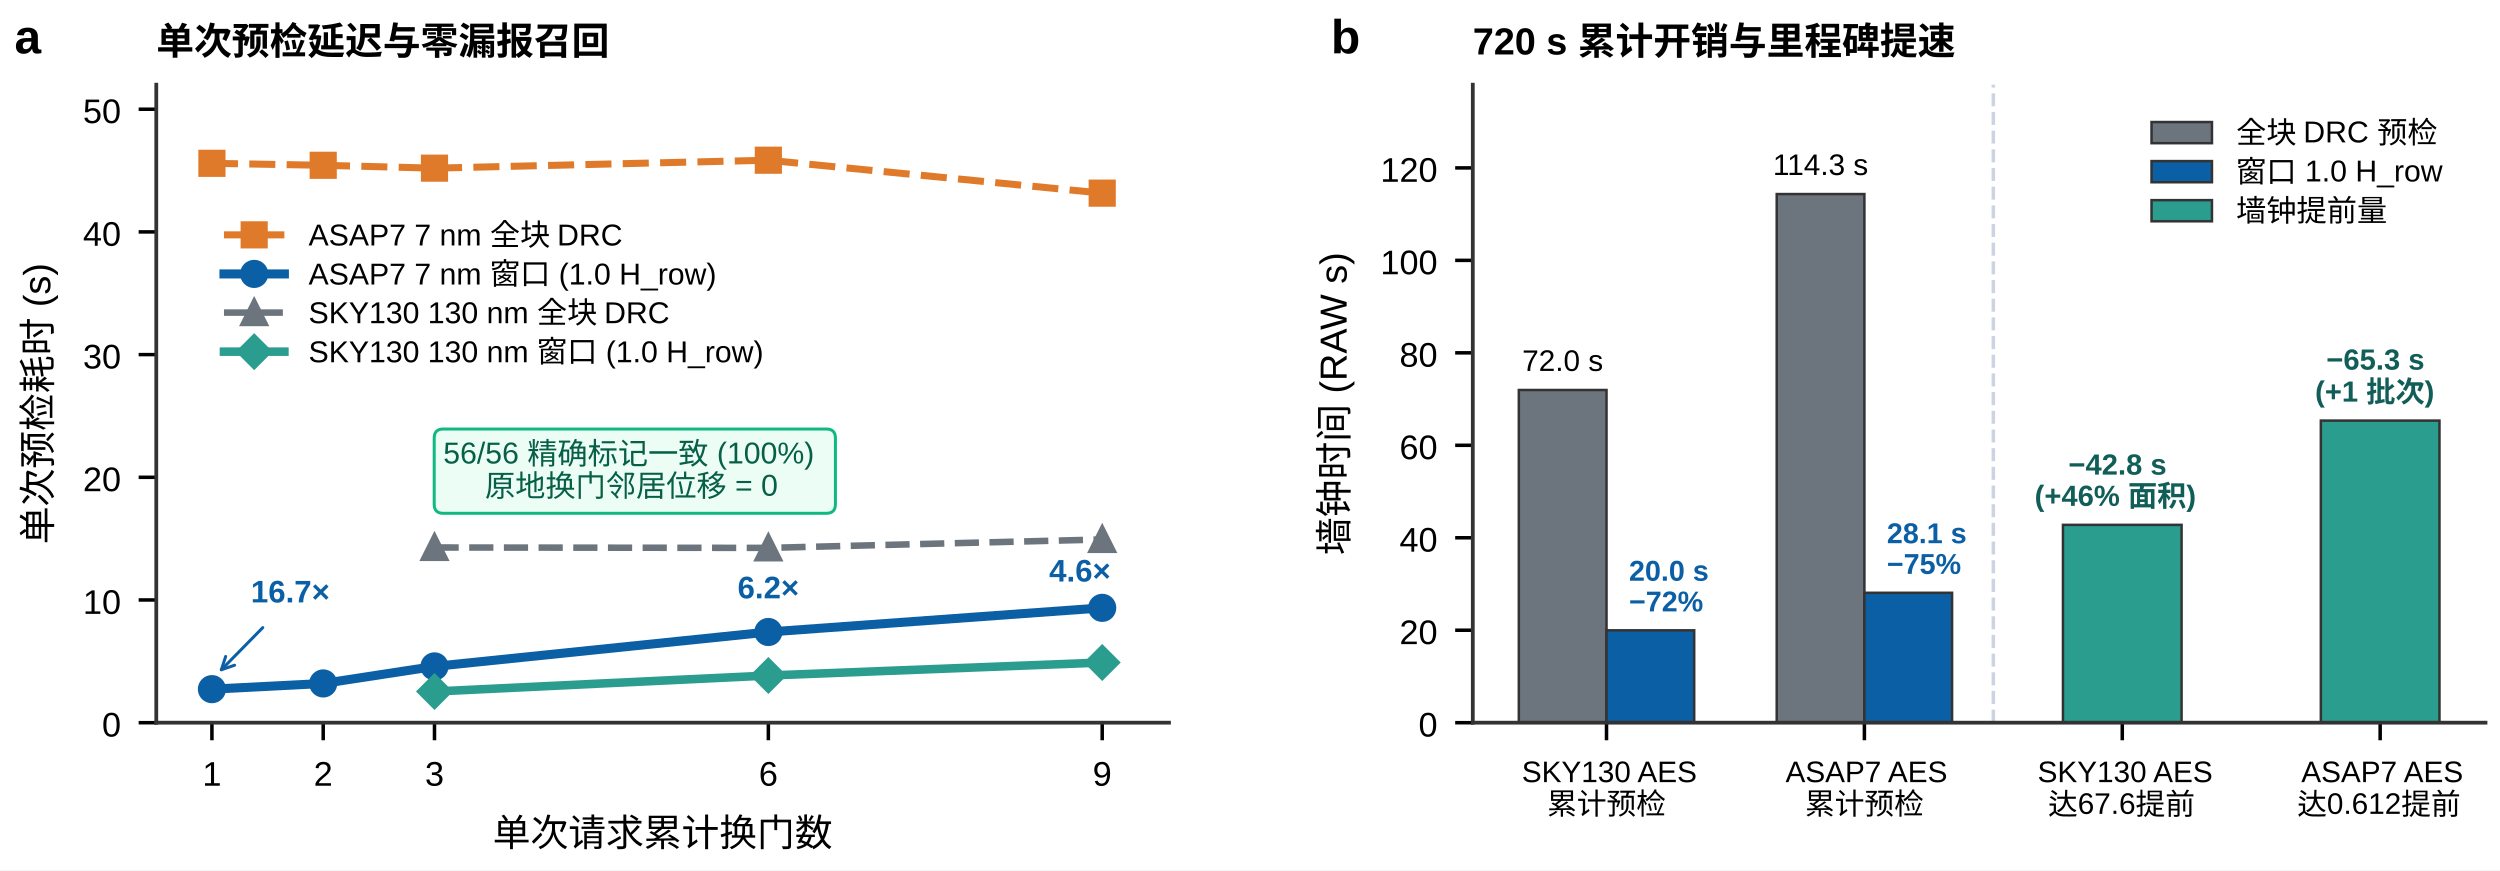
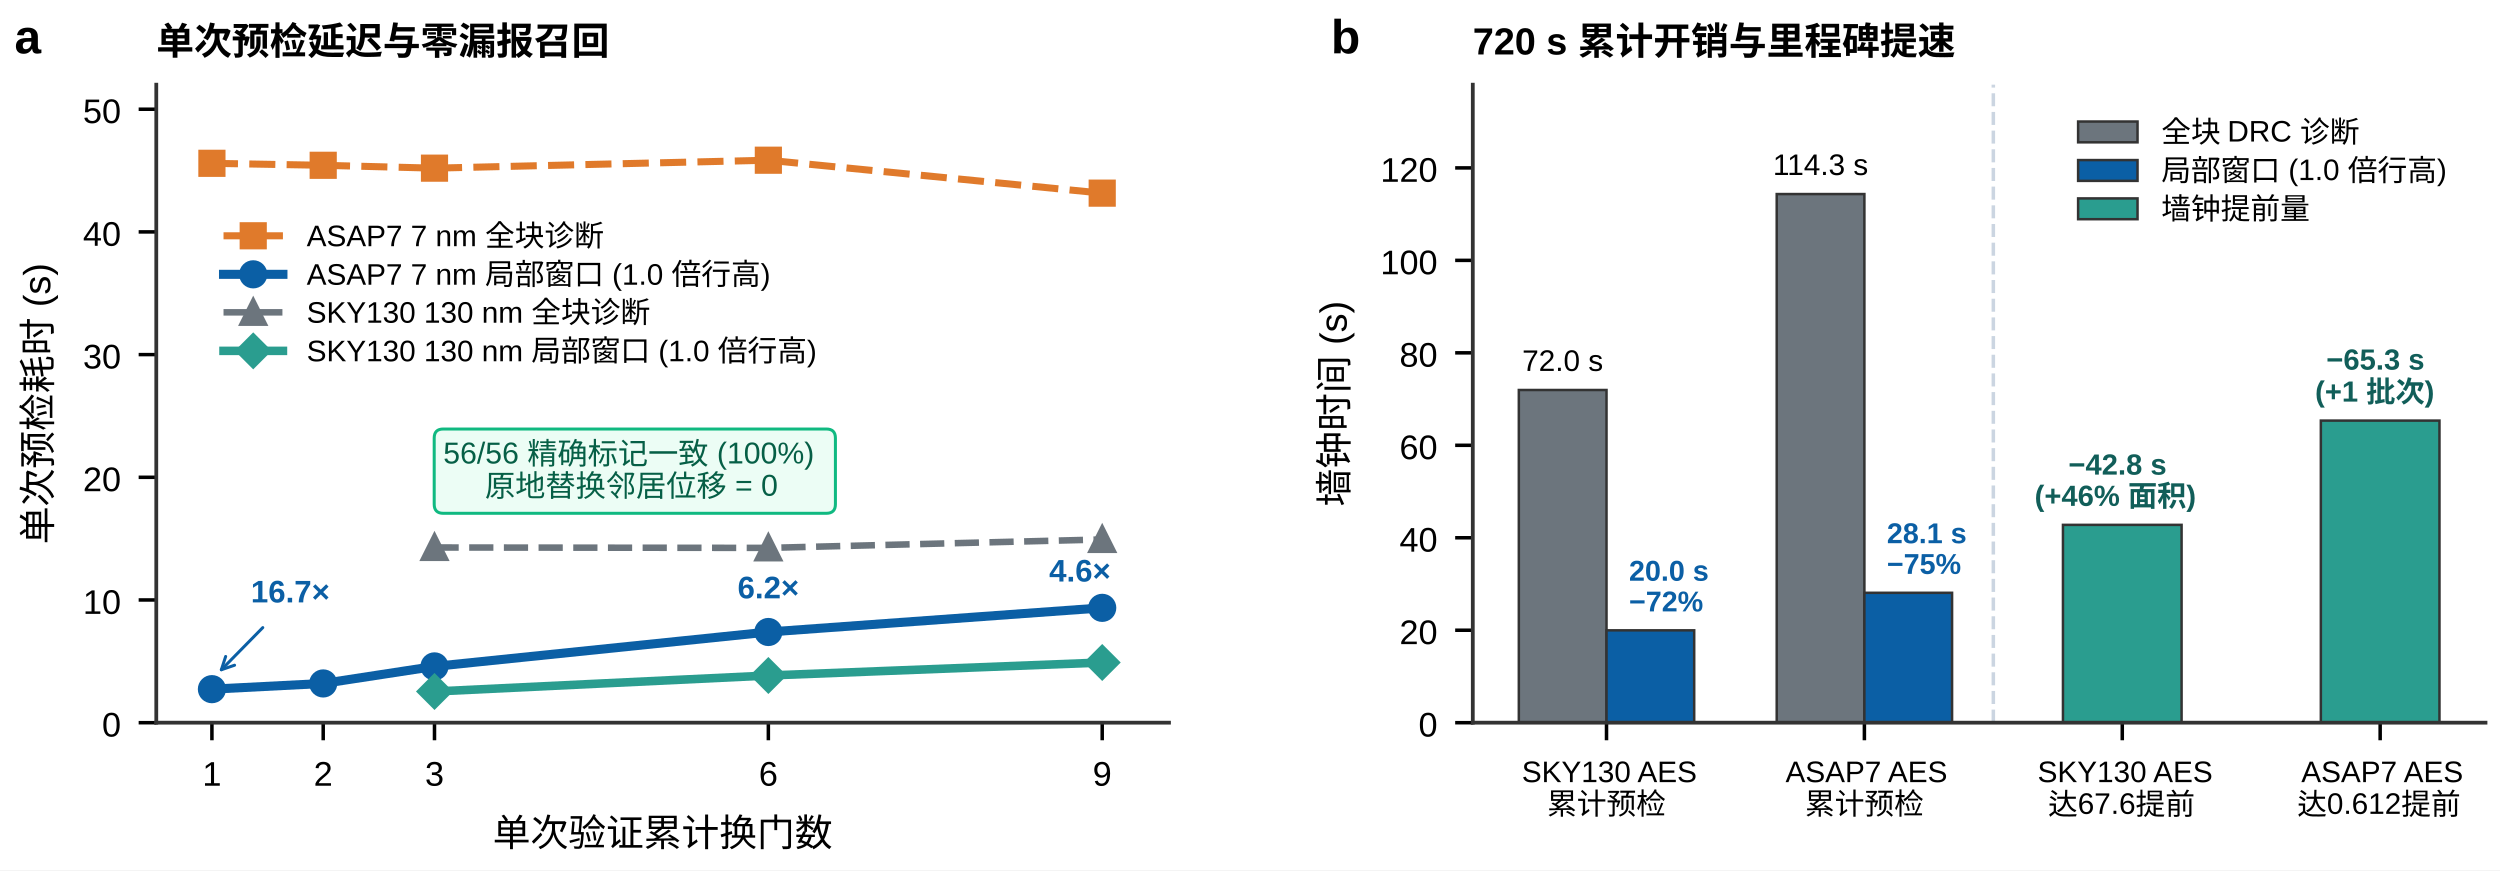
<svg xmlns="http://www.w3.org/2000/svg" xmlns:xlink="http://www.w3.org/1999/xlink" width="496.556pt" height="172.853pt" viewBox="0 0 496.556 172.853" version="1.1">
  <defs>
    <style type="text/css">*{stroke-linejoin: round; stroke-linecap: butt}</style>
  </defs>
  <g id="figure_1">
    <g id="patch_1">
      <path d="M 0 172.853  L 496.556 172.853  L 496.556 0  L 0 0  z " style="fill: #ffffff" />
    </g>
    <g id="axes_1">
      <g id="patch_2">
        <path d="M 31.04 143.539  L 232.187 143.539  L 232.187 16.819  L 31.04 16.819  z " style="fill: #ffffff" />
      </g>
      <g id="matplotlib.axis_1">
        <g id="xtick_1">
          <g id="line2d_1">
            <defs>
-               <path id="mec3e303f2b" d="M 0 0  L 0 3.5  " style="stroke: #000000; stroke-width: 0.7" />
+               <path id="m5bdc95b79d" d="M 0 0  L 0 3.5  " style="stroke: #000000; stroke-width: 0.7" />
            </defs>
            <g>
-               <use xlink:href="#mec3e303f2b" x="42.092" y="143.539" style="stroke: #000000; stroke-width: 0.7" />
+               <use xlink:href="#m5bdc95b79d" x="42.092" y="143.539" style="stroke: #000000; stroke-width: 0.7" />
            </g>
          </g>
          <g id="text_1">
            <text style="font-size: 6.8px; font-family: 'Microsoft YaHei', 'Arial', 'DejaVu Sans', sans-serif; text-anchor: middle" x="42.092" y="156.061" transform="rotate(-0 42.09244 156.0609)">1</text>
          </g>
        </g>
        <g id="xtick_2">
          <g id="line2d_2">
            <g>
-               <use xlink:href="#mec3e303f2b" x="64.196" y="143.539" style="stroke: #000000; stroke-width: 0.7" />
+               <use xlink:href="#m5bdc95b79d" x="64.196" y="143.539" style="stroke: #000000; stroke-width: 0.7" />
            </g>
          </g>
          <g id="text_2">
            <text style="font-size: 6.8px; font-family: 'Microsoft YaHei', 'Arial', 'DejaVu Sans', sans-serif; text-anchor: middle" x="64.196" y="156.061" transform="rotate(-0 64.1964 156.0609)">2</text>
          </g>
        </g>
        <g id="xtick_3">
          <g id="line2d_3">
            <g>
-               <use xlink:href="#mec3e303f2b" x="86.3" y="143.539" style="stroke: #000000; stroke-width: 0.7" />
+               <use xlink:href="#m5bdc95b79d" x="86.3" y="143.539" style="stroke: #000000; stroke-width: 0.7" />
            </g>
          </g>
          <g id="text_3">
            <text style="font-size: 6.8px; font-family: 'Microsoft YaHei', 'Arial', 'DejaVu Sans', sans-serif; text-anchor: middle" x="86.3" y="156.061" transform="rotate(-0 86.30037 156.0609)">3</text>
          </g>
        </g>
        <g id="xtick_4">
          <g id="line2d_4">
            <g>
-               <use xlink:href="#mec3e303f2b" x="152.612" y="143.539" style="stroke: #000000; stroke-width: 0.7" />
+               <use xlink:href="#m5bdc95b79d" x="152.612" y="143.539" style="stroke: #000000; stroke-width: 0.7" />
            </g>
          </g>
          <g id="text_4">
            <text style="font-size: 6.8px; font-family: 'Microsoft YaHei', 'Arial', 'DejaVu Sans', sans-serif; text-anchor: middle" x="152.612" y="156.061" transform="rotate(-0 152.6123 156.0609)">6</text>
          </g>
        </g>
        <g id="xtick_5">
          <g id="line2d_5">
            <g>
-               <use xlink:href="#mec3e303f2b" x="218.924" y="143.539" style="stroke: #000000; stroke-width: 0.7" />
+               <use xlink:href="#m5bdc95b79d" x="218.924" y="143.539" style="stroke: #000000; stroke-width: 0.7" />
            </g>
          </g>
          <g id="text_5">
            <text style="font-size: 6.8px; font-family: 'Microsoft YaHei', 'Arial', 'DejaVu Sans', sans-serif; text-anchor: middle" x="218.924" y="156.061" transform="rotate(-0 218.9242 156.0609)">9</text>
          </g>
        </g>
        <g id="text_6">
-           <text style="font-size: 7.5px; font-family: 'Microsoft YaHei', 'Arial', 'DejaVu Sans', sans-serif; text-anchor: middle" x="131.613" y="168.072" transform="rotate(-0 131.6135 168.0724)">单次请求累计换门数</text>
+           <text style="font-size: 7.5px; font-family: 'Microsoft YaHei', 'Arial', 'DejaVu Sans', sans-serif; text-anchor: middle" x="131.613" y="168.072" transform="rotate(-0 131.6135 168.0724)">单次验证累计换门数</text>
        </g>
      </g>
      <g id="matplotlib.axis_2">
        <g id="ytick_1">
          <g id="line2d_6">
            <defs>
-               <path id="me8558463bf" d="M 0 0  L -3.5 0  " style="stroke: #000000; stroke-width: 0.7" />
+               <path id="m92d606e153" d="M 0 0  L -3.5 0  " style="stroke: #000000; stroke-width: 0.7" />
            </defs>
            <g>
-               <use xlink:href="#me8558463bf" x="31.04" y="143.539" style="stroke: #000000; stroke-width: 0.7" />
+               <use xlink:href="#m92d606e153" x="31.04" y="143.539" style="stroke: #000000; stroke-width: 0.7" />
            </g>
          </g>
          <g id="text_7">
            <text style="font-size: 6.8px; font-family: 'Microsoft YaHei', 'Arial', 'DejaVu Sans', sans-serif; text-anchor: end" x="24.04" y="146.3" transform="rotate(-0 24.04045 146.3)">0</text>
          </g>
        </g>
        <g id="ytick_2">
          <g id="line2d_7">
            <g>
-               <use xlink:href="#me8558463bf" x="31.04" y="119.17" style="stroke: #000000; stroke-width: 0.7" />
+               <use xlink:href="#m92d606e153" x="31.04" y="119.17" style="stroke: #000000; stroke-width: 0.7" />
            </g>
          </g>
          <g id="text_8">
            <text style="font-size: 6.8px; font-family: 'Microsoft YaHei', 'Arial', 'DejaVu Sans', sans-serif; text-anchor: end" x="24.04" y="121.931" transform="rotate(-0 24.04045 121.9308)">10</text>
          </g>
        </g>
        <g id="ytick_3">
          <g id="line2d_8">
            <g>
-               <use xlink:href="#me8558463bf" x="31.04" y="94.801" style="stroke: #000000; stroke-width: 0.7" />
+               <use xlink:href="#m92d606e153" x="31.04" y="94.801" style="stroke: #000000; stroke-width: 0.7" />
            </g>
          </g>
          <g id="text_9">
            <text style="font-size: 6.8px; font-family: 'Microsoft YaHei', 'Arial', 'DejaVu Sans', sans-serif; text-anchor: end" x="24.04" y="97.562" transform="rotate(-0 24.04045 97.56158)">20</text>
          </g>
        </g>
        <g id="ytick_4">
          <g id="line2d_9">
            <g>
-               <use xlink:href="#me8558463bf" x="31.04" y="70.432" style="stroke: #000000; stroke-width: 0.7" />
+               <use xlink:href="#m92d606e153" x="31.04" y="70.432" style="stroke: #000000; stroke-width: 0.7" />
            </g>
          </g>
          <g id="text_10">
            <text style="font-size: 6.8px; font-family: 'Microsoft YaHei', 'Arial', 'DejaVu Sans', sans-serif; text-anchor: end" x="24.04" y="73.192" transform="rotate(-0 24.04045 73.19235)">30</text>
          </g>
        </g>
        <g id="ytick_5">
          <g id="line2d_10">
            <g>
-               <use xlink:href="#me8558463bf" x="31.04" y="46.062" style="stroke: #000000; stroke-width: 0.7" />
+               <use xlink:href="#m92d606e153" x="31.04" y="46.062" style="stroke: #000000; stroke-width: 0.7" />
            </g>
          </g>
          <g id="text_11">
            <text style="font-size: 6.8px; font-family: 'Microsoft YaHei', 'Arial', 'DejaVu Sans', sans-serif; text-anchor: end" x="24.04" y="48.823" transform="rotate(-0 24.04045 48.82312)">40</text>
          </g>
        </g>
        <g id="ytick_6">
          <g id="line2d_11">
            <g>
-               <use xlink:href="#me8558463bf" x="31.04" y="21.693" style="stroke: #000000; stroke-width: 0.7" />
+               <use xlink:href="#m92d606e153" x="31.04" y="21.693" style="stroke: #000000; stroke-width: 0.7" />
            </g>
          </g>
          <g id="text_12">
            <text style="font-size: 6.8px; font-family: 'Microsoft YaHei', 'Arial', 'DejaVu Sans', sans-serif; text-anchor: end" x="24.04" y="24.454" transform="rotate(-0 24.04045 24.45389)">50</text>
          </g>
        </g>
        <g id="text_13">
          <text style="font-size: 7.5px; font-family: 'Microsoft YaHei', 'Arial', 'DejaVu Sans', sans-serif; text-anchor: middle" x="10.165" y="80.179" transform="rotate(-90 10.16469 80.1792)">单次预检耗时 (s)</text>
        </g>
      </g>
      <g id="line2d_12">
-         <path d="M 42.092 32.437  L 64.196 32.831  L 86.3 33.401  L 152.612 31.822  L 218.924 38.363  " clip-path="url(#pa371b3e207)" style="fill: none; stroke-dasharray: 5.18,2.24; stroke-dashoffset: 0; stroke: #e07a2b; stroke-width: 1.4" />
+         <path d="M 42.092 32.437  L 64.196 32.831  L 86.3 33.401  L 152.612 31.822  L 218.924 38.363  " clip-path="url(#p486140fbcf)" style="fill: none; stroke-dasharray: 5.18,2.24; stroke-dashoffset: 0; stroke: #e07a2b; stroke-width: 1.4" />
        <defs>
-           <path id="m9864a5c9ad" d="M -2.2 2.2  L 2.2 2.2  L 2.2 -2.2  L -2.2 -2.2  z " style="stroke: #e07a2b; stroke-linejoin: miter" />
+           <path id="mf5f2367467" d="M -2.2 2.2  L 2.2 2.2  L 2.2 -2.2  L -2.2 -2.2  z " style="stroke: #e07a2b; stroke-linejoin: miter" />
        </defs>
-         <g clip-path="url(#pa371b3e207)">
-           <use xlink:href="#m9864a5c9ad" x="42.092" y="32.437" style="fill: #e07a2b; stroke: #e07a2b; stroke-linejoin: miter" />
-           <use xlink:href="#m9864a5c9ad" x="64.196" y="32.831" style="fill: #e07a2b; stroke: #e07a2b; stroke-linejoin: miter" />
-           <use xlink:href="#m9864a5c9ad" x="86.3" y="33.401" style="fill: #e07a2b; stroke: #e07a2b; stroke-linejoin: miter" />
-           <use xlink:href="#m9864a5c9ad" x="152.612" y="31.822" style="fill: #e07a2b; stroke: #e07a2b; stroke-linejoin: miter" />
-           <use xlink:href="#m9864a5c9ad" x="218.924" y="38.363" style="fill: #e07a2b; stroke: #e07a2b; stroke-linejoin: miter" />
+         <g clip-path="url(#p486140fbcf)">
+           <use xlink:href="#mf5f2367467" x="42.092" y="32.437" style="fill: #e07a2b; stroke: #e07a2b; stroke-linejoin: miter" />
+           <use xlink:href="#mf5f2367467" x="64.196" y="32.831" style="fill: #e07a2b; stroke: #e07a2b; stroke-linejoin: miter" />
+           <use xlink:href="#mf5f2367467" x="86.3" y="33.401" style="fill: #e07a2b; stroke: #e07a2b; stroke-linejoin: miter" />
+           <use xlink:href="#mf5f2367467" x="152.612" y="31.822" style="fill: #e07a2b; stroke: #e07a2b; stroke-linejoin: miter" />
+           <use xlink:href="#mf5f2367467" x="218.924" y="38.363" style="fill: #e07a2b; stroke: #e07a2b; stroke-linejoin: miter" />
        </g>
      </g>
      <g id="line2d_13">
-         <path d="M 42.092 136.882  L 64.196 135.748  L 86.3 132.361  L 152.612 125.528  L 218.924 120.732  " clip-path="url(#pa371b3e207)" style="fill: none; stroke: #0b5fa5; stroke-width: 1.8; stroke-linecap: square" />
+         <path d="M 42.092 136.882  L 64.196 135.748  L 86.3 132.361  L 152.612 125.528  L 218.924 120.732  " clip-path="url(#p486140fbcf)" style="fill: none; stroke: #0b5fa5; stroke-width: 1.8; stroke-linecap: square" />
        <defs>
-           <path id="m84d5637ea3" d="M 0 2.3  C 0.61 2.3 1.195 2.058 1.626 1.626  C 2.058 1.195 2.3 0.61 2.3 0  C 2.3 -0.61 2.058 -1.195 1.626 -1.626  C 1.195 -2.058 0.61 -2.3 0 -2.3  C -0.61 -2.3 -1.195 -2.058 -1.626 -1.626  C -2.058 -1.195 -2.3 -0.61 -2.3 0  C -2.3 0.61 -2.058 1.195 -1.626 1.626  C -1.195 2.058 -0.61 2.3 0 2.3  z " style="stroke: #0b5fa5" />
+           <path id="me70aec664d" d="M 0 2.3  C 0.61 2.3 1.195 2.058 1.626 1.626  C 2.058 1.195 2.3 0.61 2.3 0  C 2.3 -0.61 2.058 -1.195 1.626 -1.626  C 1.195 -2.058 0.61 -2.3 0 -2.3  C -0.61 -2.3 -1.195 -2.058 -1.626 -1.626  C -2.058 -1.195 -2.3 -0.61 -2.3 0  C -2.3 0.61 -2.058 1.195 -1.626 1.626  C -1.195 2.058 -0.61 2.3 0 2.3  z " style="stroke: #0b5fa5" />
        </defs>
-         <g clip-path="url(#pa371b3e207)">
-           <use xlink:href="#m84d5637ea3" x="42.092" y="136.882" style="fill: #0b5fa5; stroke: #0b5fa5" />
-           <use xlink:href="#m84d5637ea3" x="64.196" y="135.748" style="fill: #0b5fa5; stroke: #0b5fa5" />
-           <use xlink:href="#m84d5637ea3" x="86.3" y="132.361" style="fill: #0b5fa5; stroke: #0b5fa5" />
-           <use xlink:href="#m84d5637ea3" x="152.612" y="125.528" style="fill: #0b5fa5; stroke: #0b5fa5" />
-           <use xlink:href="#m84d5637ea3" x="218.924" y="120.732" style="fill: #0b5fa5; stroke: #0b5fa5" />
+         <g clip-path="url(#p486140fbcf)">
+           <use xlink:href="#me70aec664d" x="42.092" y="136.882" style="fill: #0b5fa5; stroke: #0b5fa5" />
+           <use xlink:href="#me70aec664d" x="64.196" y="135.748" style="fill: #0b5fa5; stroke: #0b5fa5" />
+           <use xlink:href="#me70aec664d" x="86.3" y="132.361" style="fill: #0b5fa5; stroke: #0b5fa5" />
+           <use xlink:href="#me70aec664d" x="152.612" y="125.528" style="fill: #0b5fa5; stroke: #0b5fa5" />
+           <use xlink:href="#me70aec664d" x="218.924" y="120.732" style="fill: #0b5fa5; stroke: #0b5fa5" />
        </g>
      </g>
      <g id="line2d_14">
-         <path d="M 86.3 108.743  L 152.612 108.824  L 218.924 107.151  " clip-path="url(#pa371b3e207)" style="fill: none; stroke-dasharray: 4.81,2.08; stroke-dashoffset: 0; stroke: #6c757d; stroke-width: 1.3" />
+         <path d="M 86.3 108.743  L 152.612 108.824  L 218.924 107.151  " clip-path="url(#p486140fbcf)" style="fill: none; stroke-dasharray: 4.81,2.08; stroke-dashoffset: 0; stroke: #6c757d; stroke-width: 1.3" />
        <defs>
-           <path id="m57bbf2b381" d="M 0 -2.2  L -2.2 2.2  L 2.2 2.2  z " style="stroke: #6c757d; stroke-linejoin: miter" />
+           <path id="mc6936322f6" d="M 0 -2.2  L -2.2 2.2  L 2.2 2.2  z " style="stroke: #6c757d; stroke-linejoin: miter" />
        </defs>
-         <g clip-path="url(#pa371b3e207)">
-           <use xlink:href="#m57bbf2b381" x="86.3" y="108.743" style="fill: #6c757d; stroke: #6c757d; stroke-linejoin: miter" />
-           <use xlink:href="#m57bbf2b381" x="152.612" y="108.824" style="fill: #6c757d; stroke: #6c757d; stroke-linejoin: miter" />
-           <use xlink:href="#m57bbf2b381" x="218.924" y="107.151" style="fill: #6c757d; stroke: #6c757d; stroke-linejoin: miter" />
+         <g clip-path="url(#p486140fbcf)">
+           <use xlink:href="#mc6936322f6" x="86.3" y="108.743" style="fill: #6c757d; stroke: #6c757d; stroke-linejoin: miter" />
+           <use xlink:href="#mc6936322f6" x="152.612" y="108.824" style="fill: #6c757d; stroke: #6c757d; stroke-linejoin: miter" />
+           <use xlink:href="#mc6936322f6" x="218.924" y="107.151" style="fill: #6c757d; stroke: #6c757d; stroke-linejoin: miter" />
        </g>
      </g>
      <g id="line2d_15">
-         <path d="M 86.3 137.345  L 152.612 134.168  L 218.924 131.586  " clip-path="url(#pa371b3e207)" style="fill: none; stroke: #2a9d8f; stroke-width: 1.7; stroke-linecap: square" />
+         <path d="M 86.3 137.345  L 152.612 134.168  L 218.924 131.586  " clip-path="url(#p486140fbcf)" style="fill: none; stroke: #2a9d8f; stroke-width: 1.7; stroke-linecap: square" />
        <defs>
-           <path id="me6c86b03d5" d="M 0 2.97  L 2.97 0  L 0 -2.97  L -2.97 0  z " style="stroke: #2a9d8f; stroke-linejoin: miter" />
+           <path id="m6f8b612c0c" d="M 0 2.97  L 2.97 0  L 0 -2.97  L -2.97 0  z " style="stroke: #2a9d8f; stroke-linejoin: miter" />
        </defs>
-         <g clip-path="url(#pa371b3e207)">
-           <use xlink:href="#me6c86b03d5" x="86.3" y="137.345" style="fill: #2a9d8f; stroke: #2a9d8f; stroke-linejoin: miter" />
-           <use xlink:href="#me6c86b03d5" x="152.612" y="134.168" style="fill: #2a9d8f; stroke: #2a9d8f; stroke-linejoin: miter" />
-           <use xlink:href="#me6c86b03d5" x="218.924" y="131.586" style="fill: #2a9d8f; stroke: #2a9d8f; stroke-linejoin: miter" />
+         <g clip-path="url(#p486140fbcf)">
+           <use xlink:href="#m6f8b612c0c" x="86.3" y="137.345" style="fill: #2a9d8f; stroke: #2a9d8f; stroke-linejoin: miter" />
+           <use xlink:href="#m6f8b612c0c" x="152.612" y="134.168" style="fill: #2a9d8f; stroke: #2a9d8f; stroke-linejoin: miter" />
+           <use xlink:href="#m6f8b612c0c" x="218.924" y="131.586" style="fill: #2a9d8f; stroke: #2a9d8f; stroke-linejoin: miter" />
        </g>
      </g>
      <g id="patch_3">
        <path d="M 31.04 143.539  L 31.04 16.819  " style="fill: none; stroke: #333333; stroke-width: 0.75; stroke-linejoin: miter; stroke-linecap: square" />
      </g>
      <g id="patch_4">
        <path d="M 31.04 143.539  L 232.187 143.539  " style="fill: none; stroke: #333333; stroke-width: 0.75; stroke-linejoin: miter; stroke-linecap: square" />
      </g>
      <g id="patch_5">
        <path d="M 52.194 124.655  Q 47.845 129.08 43.966 133.026  " style="fill: none; stroke: #0b5fa5; stroke-width: 0.6; stroke-linecap: round" />
        <path d="M 46.589 132.127  L 43.966 133.026  L 44.82 130.388  " style="fill: none; stroke: #0b5fa5; stroke-width: 0.6; stroke-linecap: round" />
      </g>
      <g id="text_14">
        <text style="font-weight: 700; font-size: 6.2px; font-family: 'Microsoft YaHei', 'Arial', 'DejaVu Sans', sans-serif; text-anchor: start; fill: #0b5fa5" x="49.829" y="119.657" transform="rotate(-0 49.82882 119.6574)">16.7×</text>
      </g>
      <g id="text_15">
        <text style="font-weight: 700; font-size: 6.2px; font-family: 'Microsoft YaHei', 'Arial', 'DejaVu Sans', sans-serif; text-anchor: middle; fill: #0b5fa5" x="152.612" y="118.839" transform="rotate(-0 152.6123 118.8392)">6.2×</text>
      </g>
      <g id="text_16">
        <text style="font-weight: 700; font-size: 6.2px; font-family: 'Microsoft YaHei', 'Arial', 'DejaVu Sans', sans-serif; text-anchor: middle; fill: #0b5fa5" x="214.503" y="115.505" transform="rotate(-0 214.5034 115.5055)">4.6×</text>
      </g>
      <g id="text_17">
        <g id="patch_6">
          <path d="M 88.042 101.954  L 164.133 101.954  Q 165.933 101.954 165.933 100.154  L 165.933 87.011  Q 165.933 85.211 164.133 85.211  L 88.042 85.211  Q 86.242 85.211 86.242 87.011  L 86.242 100.154  Q 86.242 101.954 88.042 101.954  z " style="fill: #ecfdf5; stroke: #10b981; stroke-width: 0.6; stroke-linejoin: miter" />
        </g>
        <text style="font-size: 6px; font-family: 'Microsoft YaHei', 'Arial', 'DejaVu Sans', sans-serif; fill: #065f46" transform="translate(88.04235 92.05468)">56/56 精确标记一致 (100%)</text>
-         <text style="font-size: 6px; font-family: 'Microsoft YaHei', 'Arial', 'DejaVu Sans', sans-serif; fill: #065f46" transform="translate(96.3275 98.61999)">原地换门邻居位移 = 0</text>
+         <text style="font-size: 6px; font-family: 'Microsoft YaHei', 'Arial', 'DejaVu Sans', sans-serif; fill: #065f46" transform="translate(96.3275 98.61999)">原地替换邻居位移 = 0</text>
      </g>
      <g id="text_18">
        <text style="font-weight: 700; font-size: 9.5px; font-family: 'Microsoft YaHei', 'Arial', 'DejaVu Sans', sans-serif; text-anchor: start" x="2.88" y="10.594" transform="rotate(-0 2.88 10.59411)">a</text>
      </g>
      <g id="text_19">
        <text style="font-weight: 700; font-size: 7.5px; font-family: 'Microsoft YaHei', 'Arial', 'DejaVu Sans', sans-serif; text-anchor: start" x="31.04" y="10.819" transform="rotate(-0 31.04045 10.8192)">单次预检延迟与零漏报召回</text>
      </g>
      <g id="legend_1">
        <g id="line2d_16">
-           <path d="M 44.486 46.648  L 50.486 46.648  L 56.486 46.648  " style="fill: none; stroke-dasharray: 5.18,2.24; stroke-dashoffset: 0; stroke: #e07a2b; stroke-width: 1.4" />
+           <path d="M 44.396 46.831  L 50.296 46.831  L 56.196 46.831  " style="fill: none; stroke-dasharray: 5.18,2.24; stroke-dashoffset: 0; stroke: #e07a2b; stroke-width: 1.4" />
          <g>
-             <use xlink:href="#m9864a5c9ad" x="50.486" y="46.648" style="fill: #e07a2b; stroke: #e07a2b; stroke-linejoin: miter" />
+             <use xlink:href="#mf5f2367467" x="50.296" y="46.831" style="fill: #e07a2b; stroke: #e07a2b; stroke-linejoin: miter" />
          </g>
        </g>
        <g id="text_20">
-           <text style="font-size: 6px; font-family: 'Microsoft YaHei', 'Arial', 'DejaVu Sans', sans-serif; text-anchor: start" x="61.286" y="48.748" transform="rotate(-0 61.2863 48.74817)">ASAP7 7 nm 全块 DRC</text>
+           <text style="font-size: 5.9px; font-family: 'Microsoft YaHei', 'Arial', 'DejaVu Sans', sans-serif; text-anchor: start" x="60.916" y="48.896" transform="rotate(-0 60.9163 48.89558)">ASAP7 7 nm 全块诊断</text>
        </g>
        <g id="line2d_17">
-           <path d="M 44.486 54.405  L 50.486 54.405  L 56.486 54.405  " style="fill: none; stroke: #0b5fa5; stroke-width: 1.8; stroke-linecap: square" />
+           <path d="M 44.396 54.487  L 50.296 54.487  L 56.196 54.487  " style="fill: none; stroke: #0b5fa5; stroke-width: 1.8; stroke-linecap: square" />
          <g>
-             <use xlink:href="#m84d5637ea3" x="50.486" y="54.405" style="fill: #0b5fa5; stroke: #0b5fa5" />
+             <use xlink:href="#me70aec664d" x="50.296" y="54.487" style="fill: #0b5fa5; stroke: #0b5fa5" />
          </g>
        </g>
        <g id="text_21">
-           <text style="font-size: 6px; font-family: 'Microsoft YaHei', 'Arial', 'DejaVu Sans', sans-serif; text-anchor: start" x="61.286" y="56.505" transform="rotate(-0 61.2863 56.50493)">ASAP7 7 nm 窗口 (1.0 H_row)</text>
+           <text style="font-size: 5.9px; font-family: 'Microsoft YaHei', 'Arial', 'DejaVu Sans', sans-serif; text-anchor: start" x="60.916" y="56.552" transform="rotate(-0 60.9163 56.55163)">ASAP7 7 nm 局部窗口 (1.0 倍行高)</text>
        </g>
        <g id="line2d_18">
-           <path d="M 44.486 62.091  L 50.486 62.091  L 56.486 62.091  " style="fill: none; stroke-dasharray: 4.81,2.08; stroke-dashoffset: 0; stroke: #6c757d; stroke-width: 1.3" />
+           <path d="M 44.396 62.033  L 50.296 62.033  L 56.196 62.033  " style="fill: none; stroke-dasharray: 4.81,2.08; stroke-dashoffset: 0; stroke: #6c757d; stroke-width: 1.3" />
          <g>
-             <use xlink:href="#m57bbf2b381" x="50.486" y="62.091" style="fill: #6c757d; stroke: #6c757d; stroke-linejoin: miter" />
+             <use xlink:href="#mc6936322f6" x="50.296" y="62.033" style="fill: #6c757d; stroke: #6c757d; stroke-linejoin: miter" />
          </g>
        </g>
        <g id="text_22">
-           <text style="font-size: 6px; font-family: 'Microsoft YaHei', 'Arial', 'DejaVu Sans', sans-serif; text-anchor: start" x="61.286" y="64.191" transform="rotate(-0 61.2863 64.19055)">SKY130 130 nm 全块 DRC</text>
+           <text style="font-size: 5.9px; font-family: 'Microsoft YaHei', 'Arial', 'DejaVu Sans', sans-serif; text-anchor: start" x="60.916" y="64.098" transform="rotate(-0 60.9163 64.09799)">SKY130 130 nm 全块诊断</text>
        </g>
        <g id="line2d_19">
-           <path d="M 44.486 69.847  L 50.486 69.847  L 56.486 69.847  " style="fill: none; stroke: #2a9d8f; stroke-width: 1.7; stroke-linecap: square" />
+           <path d="M 44.396 69.689  L 50.296 69.689  L 56.196 69.689  " style="fill: none; stroke: #2a9d8f; stroke-width: 1.7; stroke-linecap: square" />
          <g>
-             <use xlink:href="#me6c86b03d5" x="50.486" y="69.847" style="fill: #2a9d8f; stroke: #2a9d8f; stroke-linejoin: miter" />
+             <use xlink:href="#m6f8b612c0c" x="50.296" y="69.689" style="fill: #2a9d8f; stroke: #2a9d8f; stroke-linejoin: miter" />
          </g>
        </g>
        <g id="text_23">
-           <text style="font-size: 6px; font-family: 'Microsoft YaHei', 'Arial', 'DejaVu Sans', sans-serif; text-anchor: start" x="61.286" y="71.947" transform="rotate(-0 61.2863 71.94731)">SKY130 130 nm 窗口 (1.0 H_row)</text>
+           <text style="font-size: 5.9px; font-family: 'Microsoft YaHei', 'Arial', 'DejaVu Sans', sans-serif; text-anchor: start" x="60.916" y="71.754" transform="rotate(-0 60.9163 71.75404)">SKY130 130 nm 局部窗口 (1.0 倍行高)</text>
        </g>
      </g>
    </g>
    <g id="axes_2">
      <g id="patch_7">
        <path d="M 292.53 143.539  L 493.676 143.539  L 493.676 16.819  L 292.53 16.819  z " style="fill: #ffffff" />
      </g>
      <g id="patch_8">
-         <path d="M 301.673 143.539  L 319.089 143.539  L 319.089 77.466  L 301.673 77.466  z " clip-path="url(#pa34382474a)" style="fill: #6c757d; stroke: #333333; stroke-width: 0.5; stroke-linejoin: miter" />
+         <path d="M 301.673 143.539  L 319.089 143.539  L 319.089 77.466  L 301.673 77.466  z " clip-path="url(#pb9fb6066e9)" style="fill: #6c757d; stroke: #333333; stroke-width: 0.5; stroke-linejoin: miter" />
      </g>
      <g id="patch_9">
-         <path d="M 352.895 143.539  L 370.31 143.539  L 370.31 38.55  L 352.895 38.55  z " clip-path="url(#pa34382474a)" style="fill: #6c757d; stroke: #333333; stroke-width: 0.5; stroke-linejoin: miter" />
+         <path d="M 352.895 143.539  L 370.31 143.539  L 370.31 38.55  L 352.895 38.55  z " clip-path="url(#pb9fb6066e9)" style="fill: #6c757d; stroke: #333333; stroke-width: 0.5; stroke-linejoin: miter" />
      </g>
      <g id="patch_10">
-         <path d="M 319.089 143.539  L 336.504 143.539  L 336.504 125.196  L 319.089 125.196  z " clip-path="url(#pa34382474a)" style="fill: #0b5fa5; stroke: #333333; stroke-width: 0.5; stroke-linejoin: miter" />
+         <path d="M 319.089 143.539  L 336.504 143.539  L 336.504 125.196  L 319.089 125.196  z " clip-path="url(#pb9fb6066e9)" style="fill: #0b5fa5; stroke: #333333; stroke-width: 0.5; stroke-linejoin: miter" />
      </g>
      <g id="patch_11">
-         <path d="M 370.31 143.539  L 387.725 143.539  L 387.725 117.74  L 370.31 117.74  z " clip-path="url(#pa34382474a)" style="fill: #0b5fa5; stroke: #333333; stroke-width: 0.5; stroke-linejoin: miter" />
+         <path d="M 370.31 143.539  L 387.725 143.539  L 387.725 117.74  L 370.31 117.74  z " clip-path="url(#pb9fb6066e9)" style="fill: #0b5fa5; stroke: #333333; stroke-width: 0.5; stroke-linejoin: miter" />
      </g>
      <g id="patch_12">
-         <path d="M 409.75 143.539  L 433.312 143.539  L 433.312 104.251  L 409.75 104.251  z " clip-path="url(#pa34382474a)" style="fill: #2a9d8f; stroke: #333333; stroke-width: 0.5; stroke-linejoin: miter" />
+         <path d="M 409.75 143.539  L 433.312 143.539  L 433.312 104.251  L 409.75 104.251  z " clip-path="url(#pb9fb6066e9)" style="fill: #2a9d8f; stroke: #333333; stroke-width: 0.5; stroke-linejoin: miter" />
      </g>
      <g id="patch_13">
-         <path d="M 460.972 143.539  L 484.533 143.539  L 484.533 83.54  L 460.972 83.54  z " clip-path="url(#pa34382474a)" style="fill: #2a9d8f; stroke: #333333; stroke-width: 0.5; stroke-linejoin: miter" />
+         <path d="M 460.972 143.539  L 484.533 143.539  L 484.533 83.54  L 460.972 83.54  z " clip-path="url(#pb9fb6066e9)" style="fill: #2a9d8f; stroke: #333333; stroke-width: 0.5; stroke-linejoin: miter" />
      </g>
      <g id="matplotlib.axis_3">
        <g id="xtick_6">
          <g id="line2d_20">
            <g>
-               <use xlink:href="#mec3e303f2b" x="319.089" y="143.539" style="stroke: #000000; stroke-width: 0.7" />
+               <use xlink:href="#m5bdc95b79d" x="319.089" y="143.539" style="stroke: #000000; stroke-width: 0.7" />
            </g>
          </g>
          <g id="text_24">
            <text style="font-size: 5.9px; font-family: 'Microsoft YaHei', 'Arial', 'DejaVu Sans', sans-serif" transform="translate(302.2695 155.343)">SKY130 AES</text>
            <text style="font-size: 5.9px; font-family: 'Microsoft YaHei', 'Arial', 'DejaVu Sans', sans-serif" transform="translate(307.2886 161.7528)">累计预检</text>
          </g>
        </g>
        <g id="xtick_7">
          <g id="line2d_21">
            <g>
-               <use xlink:href="#mec3e303f2b" x="370.31" y="143.539" style="stroke: #000000; stroke-width: 0.7" />
+               <use xlink:href="#m5bdc95b79d" x="370.31" y="143.539" style="stroke: #000000; stroke-width: 0.7" />
            </g>
          </g>
          <g id="text_25">
            <text style="font-size: 5.9px; font-family: 'Microsoft YaHei', 'Arial', 'DejaVu Sans', sans-serif" transform="translate(354.6477 155.343)">ASAP7 AES</text>
            <text style="font-size: 5.9px; font-family: 'Microsoft YaHei', 'Arial', 'DejaVu Sans', sans-serif" transform="translate(358.5099 161.7528)">累计预检</text>
          </g>
        </g>
        <g id="xtick_8">
          <g id="line2d_22">
            <g>
-               <use xlink:href="#mec3e303f2b" x="421.531" y="143.539" style="stroke: #000000; stroke-width: 0.7" />
+               <use xlink:href="#m5bdc95b79d" x="421.531" y="143.539" style="stroke: #000000; stroke-width: 0.7" />
            </g>
          </g>
          <g id="text_26">
            <text style="font-size: 5.9px; font-family: 'Microsoft YaHei', 'Arial', 'DejaVu Sans', sans-serif" transform="translate(404.7121 155.343)">SKY130 AES</text>
            <text style="font-size: 5.9px; font-family: 'Microsoft YaHei', 'Arial', 'DejaVu Sans', sans-serif" transform="translate(406.7812 161.8045)">达67.6提前</text>
          </g>
        </g>
        <g id="xtick_9">
          <g id="line2d_23">
            <g>
-               <use xlink:href="#mec3e303f2b" x="472.753" y="143.539" style="stroke: #000000; stroke-width: 0.7" />
+               <use xlink:href="#m5bdc95b79d" x="472.753" y="143.539" style="stroke: #000000; stroke-width: 0.7" />
            </g>
          </g>
          <g id="text_27">
            <text style="font-size: 5.9px; font-family: 'Microsoft YaHei', 'Arial', 'DejaVu Sans', sans-serif" transform="translate(457.0904 155.343)">ASAP7 AES</text>
            <text style="font-size: 5.9px; font-family: 'Microsoft YaHei', 'Arial', 'DejaVu Sans', sans-serif" transform="translate(456.2726 161.8045)">达0.612提前</text>
          </g>
        </g>
      </g>
      <g id="matplotlib.axis_4">
        <g id="ytick_7">
          <g id="line2d_24">
            <g>
-               <use xlink:href="#me8558463bf" x="292.53" y="143.539" style="stroke: #000000; stroke-width: 0.7" />
+               <use xlink:href="#m92d606e153" x="292.53" y="143.539" style="stroke: #000000; stroke-width: 0.7" />
            </g>
          </g>
          <g id="text_28">
            <text style="font-size: 6.8px; font-family: 'Microsoft YaHei', 'Arial', 'DejaVu Sans', sans-serif; text-anchor: end" x="285.53" y="146.3" transform="rotate(-0 285.5304 146.3)">0</text>
          </g>
        </g>
        <g id="ytick_8">
          <g id="line2d_25">
            <g>
-               <use xlink:href="#me8558463bf" x="292.53" y="125.174" style="stroke: #000000; stroke-width: 0.7" />
+               <use xlink:href="#m92d606e153" x="292.53" y="125.174" style="stroke: #000000; stroke-width: 0.7" />
            </g>
          </g>
          <g id="text_29">
            <text style="font-size: 6.8px; font-family: 'Microsoft YaHei', 'Arial', 'DejaVu Sans', sans-serif; text-anchor: end" x="285.53" y="127.935" transform="rotate(-0 285.5304 127.9348)">20</text>
          </g>
        </g>
        <g id="ytick_9">
          <g id="line2d_26">
            <g>
-               <use xlink:href="#me8558463bf" x="292.53" y="106.809" style="stroke: #000000; stroke-width: 0.7" />
+               <use xlink:href="#m92d606e153" x="292.53" y="106.809" style="stroke: #000000; stroke-width: 0.7" />
            </g>
          </g>
          <g id="text_30">
            <text style="font-size: 6.8px; font-family: 'Microsoft YaHei', 'Arial', 'DejaVu Sans', sans-serif; text-anchor: end" x="285.53" y="109.57" transform="rotate(-0 285.5304 109.5696)">40</text>
          </g>
        </g>
        <g id="ytick_10">
          <g id="line2d_27">
            <g>
-               <use xlink:href="#me8558463bf" x="292.53" y="88.444" style="stroke: #000000; stroke-width: 0.7" />
+               <use xlink:href="#m92d606e153" x="292.53" y="88.444" style="stroke: #000000; stroke-width: 0.7" />
            </g>
          </g>
          <g id="text_31">
            <text style="font-size: 6.8px; font-family: 'Microsoft YaHei', 'Arial', 'DejaVu Sans', sans-serif; text-anchor: end" x="285.53" y="91.204" transform="rotate(-0 285.5304 91.20439)">60</text>
          </g>
        </g>
        <g id="ytick_11">
          <g id="line2d_28">
            <g>
-               <use xlink:href="#me8558463bf" x="292.53" y="70.078" style="stroke: #000000; stroke-width: 0.7" />
+               <use xlink:href="#m92d606e153" x="292.53" y="70.078" style="stroke: #000000; stroke-width: 0.7" />
            </g>
          </g>
          <g id="text_32">
            <text style="font-size: 6.8px; font-family: 'Microsoft YaHei', 'Arial', 'DejaVu Sans', sans-serif; text-anchor: end" x="285.53" y="72.839" transform="rotate(-0 285.5304 72.83917)">80</text>
          </g>
        </g>
        <g id="ytick_12">
          <g id="line2d_29">
            <g>
-               <use xlink:href="#me8558463bf" x="292.53" y="51.713" style="stroke: #000000; stroke-width: 0.7" />
+               <use xlink:href="#m92d606e153" x="292.53" y="51.713" style="stroke: #000000; stroke-width: 0.7" />
            </g>
          </g>
          <g id="text_33">
            <text style="font-size: 6.8px; font-family: 'Microsoft YaHei', 'Arial', 'DejaVu Sans', sans-serif; text-anchor: end" x="285.53" y="54.474" transform="rotate(-0 285.5304 54.47395)">100</text>
          </g>
        </g>
        <g id="ytick_13">
          <g id="line2d_30">
            <g>
-               <use xlink:href="#me8558463bf" x="292.53" y="33.348" style="stroke: #000000; stroke-width: 0.7" />
+               <use xlink:href="#m92d606e153" x="292.53" y="33.348" style="stroke: #000000; stroke-width: 0.7" />
            </g>
          </g>
          <g id="text_34">
            <text style="font-size: 6.8px; font-family: 'Microsoft YaHei', 'Arial', 'DejaVu Sans', sans-serif; text-anchor: end" x="285.53" y="36.109" transform="rotate(-0 285.5304 36.10874)">120</text>
          </g>
        </g>
        <g id="text_35">
-           <text style="font-size: 7.5px; font-family: 'Microsoft YaHei', 'Arial', 'DejaVu Sans', sans-serif; text-anchor: middle" x="267.667" y="80.179" transform="rotate(-90 267.667 80.1792)">墙钟时间 (RAW s)</text>
+           <text style="font-size: 7.5px; font-family: 'Microsoft YaHei', 'Arial', 'DejaVu Sans', sans-serif; text-anchor: middle" x="267.667" y="80.179" transform="rotate(-90 267.667 80.1792)">墙钟时间 (s)</text>
        </g>
      </g>
      <g id="line2d_31">
-         <path d="M 395.921 143.539  L 395.921 16.819  " clip-path="url(#pa34382474a)" style="fill: none; stroke-dasharray: 2.59,1.12; stroke-dashoffset: 0; stroke: #cbd5e1; stroke-width: 0.7" />
+         <path d="M 395.921 143.539  L 395.921 16.819  " clip-path="url(#pb9fb6066e9)" style="fill: none; stroke-dasharray: 2.59,1.12; stroke-dashoffset: 0; stroke: #cbd5e1; stroke-width: 0.7" />
      </g>
      <g id="patch_14">
        <path d="M 292.53 143.539  L 292.53 16.819  " style="fill: none; stroke: #333333; stroke-width: 0.75; stroke-linejoin: miter; stroke-linecap: square" />
      </g>
      <g id="patch_15">
        <path d="M 292.53 143.539  L 493.676 143.539  " style="fill: none; stroke: #333333; stroke-width: 0.75; stroke-linejoin: miter; stroke-linecap: square" />
      </g>
      <g id="text_36">
        <text style="font-size: 5.9px; font-family: 'Microsoft YaHei', 'Arial', 'DejaVu Sans', sans-serif; text-anchor: middle" x="310.381" y="73.675" transform="rotate(-0 310.381 73.67518)">72.0 s</text>
      </g>
      <g id="text_37">
        <text style="font-weight: 700; font-size: 5.7px; font-family: 'Microsoft YaHei', 'Arial', 'DejaVu Sans', sans-serif; fill: #0b5fa5" transform="translate(323.5515 115.3455)">20.0 s</text>
        <text style="font-weight: 700; font-size: 5.7px; font-family: 'Microsoft YaHei', 'Arial', 'DejaVu Sans', sans-serif; fill: #0b5fa5" transform="translate(323.5555 121.4435)">−72%</text>
      </g>
      <g id="text_38">
        <text style="font-size: 5.9px; font-family: 'Microsoft YaHei', 'Arial', 'DejaVu Sans', sans-serif; text-anchor: middle" x="361.602" y="34.759" transform="rotate(-0 361.6023 34.75912)">114.3 s</text>
      </g>
      <g id="text_39">
        <text style="font-weight: 700; font-size: 5.7px; font-family: 'Microsoft YaHei', 'Arial', 'DejaVu Sans', sans-serif; fill: #0b5fa5" transform="translate(374.7728 107.8891)">28.1 s</text>
        <text style="font-weight: 700; font-size: 5.7px; font-family: 'Microsoft YaHei', 'Arial', 'DejaVu Sans', sans-serif; fill: #0b5fa5" transform="translate(374.7768 113.9871)">−75%</text>
      </g>
      <g id="text_40">
        <text style="font-weight: 700; font-size: 5.8px; font-family: 'Microsoft YaHei', 'Arial', 'DejaVu Sans', sans-serif; fill: #115e59" transform="translate(410.8348 94.26803)">−42.8 s</text>
        <text style="font-weight: 700; font-size: 5.8px; font-family: 'Microsoft YaHei', 'Arial', 'DejaVu Sans', sans-serif; fill: #115e59" transform="translate(404.1226 100.473)">(+46% 面积)</text>
      </g>
      <g id="text_41">
        <text style="font-weight: 700; font-size: 5.8px; font-family: 'Microsoft YaHei', 'Arial', 'DejaVu Sans', sans-serif; fill: #115e59" transform="translate(462.0561 73.41486)">−65.3 s</text>
        <text style="font-weight: 700; font-size: 5.8px; font-family: 'Microsoft YaHei', 'Arial', 'DejaVu Sans', sans-serif; fill: #115e59" transform="translate(459.8326 79.76133)">(+1 批次)</text>
      </g>
      <g id="text_42">
        <text style="font-weight: 700; font-size: 9.5px; font-family: 'Microsoft YaHei', 'Arial', 'DejaVu Sans', sans-serif; text-anchor: start" x="264.37" y="10.594" transform="rotate(-0 264.3699 10.59411)">b</text>
      </g>
      <g id="text_43">
        <text style="font-weight: 700; font-size: 7.5px; font-family: 'Microsoft YaHei', 'Arial', 'DejaVu Sans', sans-serif; text-anchor: start" x="292.53" y="10.819" transform="rotate(-0 292.5304 10.8192)">720 s 累计开销与里程碑提速</text>
      </g>
      <g id="legend_2">
        <g id="patch_16">
-           <path d="M 427.344 28.44  L 439.344 28.44  L 439.344 24.24  L 427.344 24.24  z " style="fill: #6c757d; stroke: #333333; stroke-width: 0.5; stroke-linejoin: miter" />
+           <path d="M 412.761 28.268  L 424.561 28.268  L 424.561 24.138  L 412.761 24.138  z " style="fill: #6c757d; stroke: #333333; stroke-width: 0.5; stroke-linejoin: miter" />
        </g>
        <g id="text_44">
-           <text style="font-size: 6px; font-family: 'Microsoft YaHei', 'Arial', 'DejaVu Sans', sans-serif; text-anchor: start" x="444.144" y="28.44" transform="rotate(-0 444.1441 28.44015)">全块 DRC 预检</text>
+           <text style="font-size: 5.9px; font-family: 'Microsoft YaHei', 'Arial', 'DejaVu Sans', sans-serif; text-anchor: start" x="429.281" y="28.268" transform="rotate(-0 429.2808 28.26759)">全块 DRC 诊断</text>
        </g>
        <g id="patch_17">
-           <path d="M 427.344 36.197  L 439.344 36.197  L 439.344 31.997  L 427.344 31.997  z " style="fill: #0b5fa5; stroke: #333333; stroke-width: 0.5; stroke-linejoin: miter" />
+           <path d="M 412.761 35.924  L 424.561 35.924  L 424.561 31.794  L 412.761 31.794  z " style="fill: #0b5fa5; stroke: #333333; stroke-width: 0.5; stroke-linejoin: miter" />
        </g>
        <g id="text_45">
-           <text style="font-size: 6px; font-family: 'Microsoft YaHei', 'Arial', 'DejaVu Sans', sans-serif; text-anchor: start" x="444.144" y="36.197" transform="rotate(-0 444.1441 36.19691)">窗口 1.0 H_row</text>
+           <text style="font-size: 5.9px; font-family: 'Microsoft YaHei', 'Arial', 'DejaVu Sans', sans-serif; text-anchor: start" x="429.281" y="35.924" transform="rotate(-0 429.2808 35.92364)">局部窗口 (1.0 倍行高)</text>
        </g>
        <g id="patch_18">
-           <path d="M 427.344 43.953  L 439.344 43.953  L 439.344 39.753  L 427.344 39.753  z " style="fill: #2a9d8f; stroke: #333333; stroke-width: 0.5; stroke-linejoin: miter" />
+           <path d="M 412.761 43.539  L 424.561 43.539  L 424.561 39.409  L 412.761 39.409  z " style="fill: #2a9d8f; stroke: #333333; stroke-width: 0.5; stroke-linejoin: miter" />
        </g>
        <g id="text_46">
-           <text style="font-size: 6px; font-family: 'Microsoft YaHei', 'Arial', 'DejaVu Sans', sans-serif; text-anchor: start" x="444.144" y="43.953" transform="rotate(-0 444.1441 43.95285)">墙钟提前量</text>
+           <text style="font-size: 5.9px; font-family: 'Microsoft YaHei', 'Arial', 'DejaVu Sans', sans-serif; text-anchor: start" x="429.281" y="43.539" transform="rotate(-0 429.2808 43.53914)">墙钟提前量</text>
        </g>
      </g>
    </g>
  </g>
  <defs>
-     <clipPath id="pa371b3e207">
+     <clipPath id="p486140fbcf">
      <rect x="31.04" y="16.819" width="201.146" height="126.72" />
    </clipPath>
-     <clipPath id="pa34382474a">
+     <clipPath id="pb9fb6066e9">
      <rect x="292.53" y="16.819" width="201.146" height="126.72" />
    </clipPath>
  </defs>
</svg>
